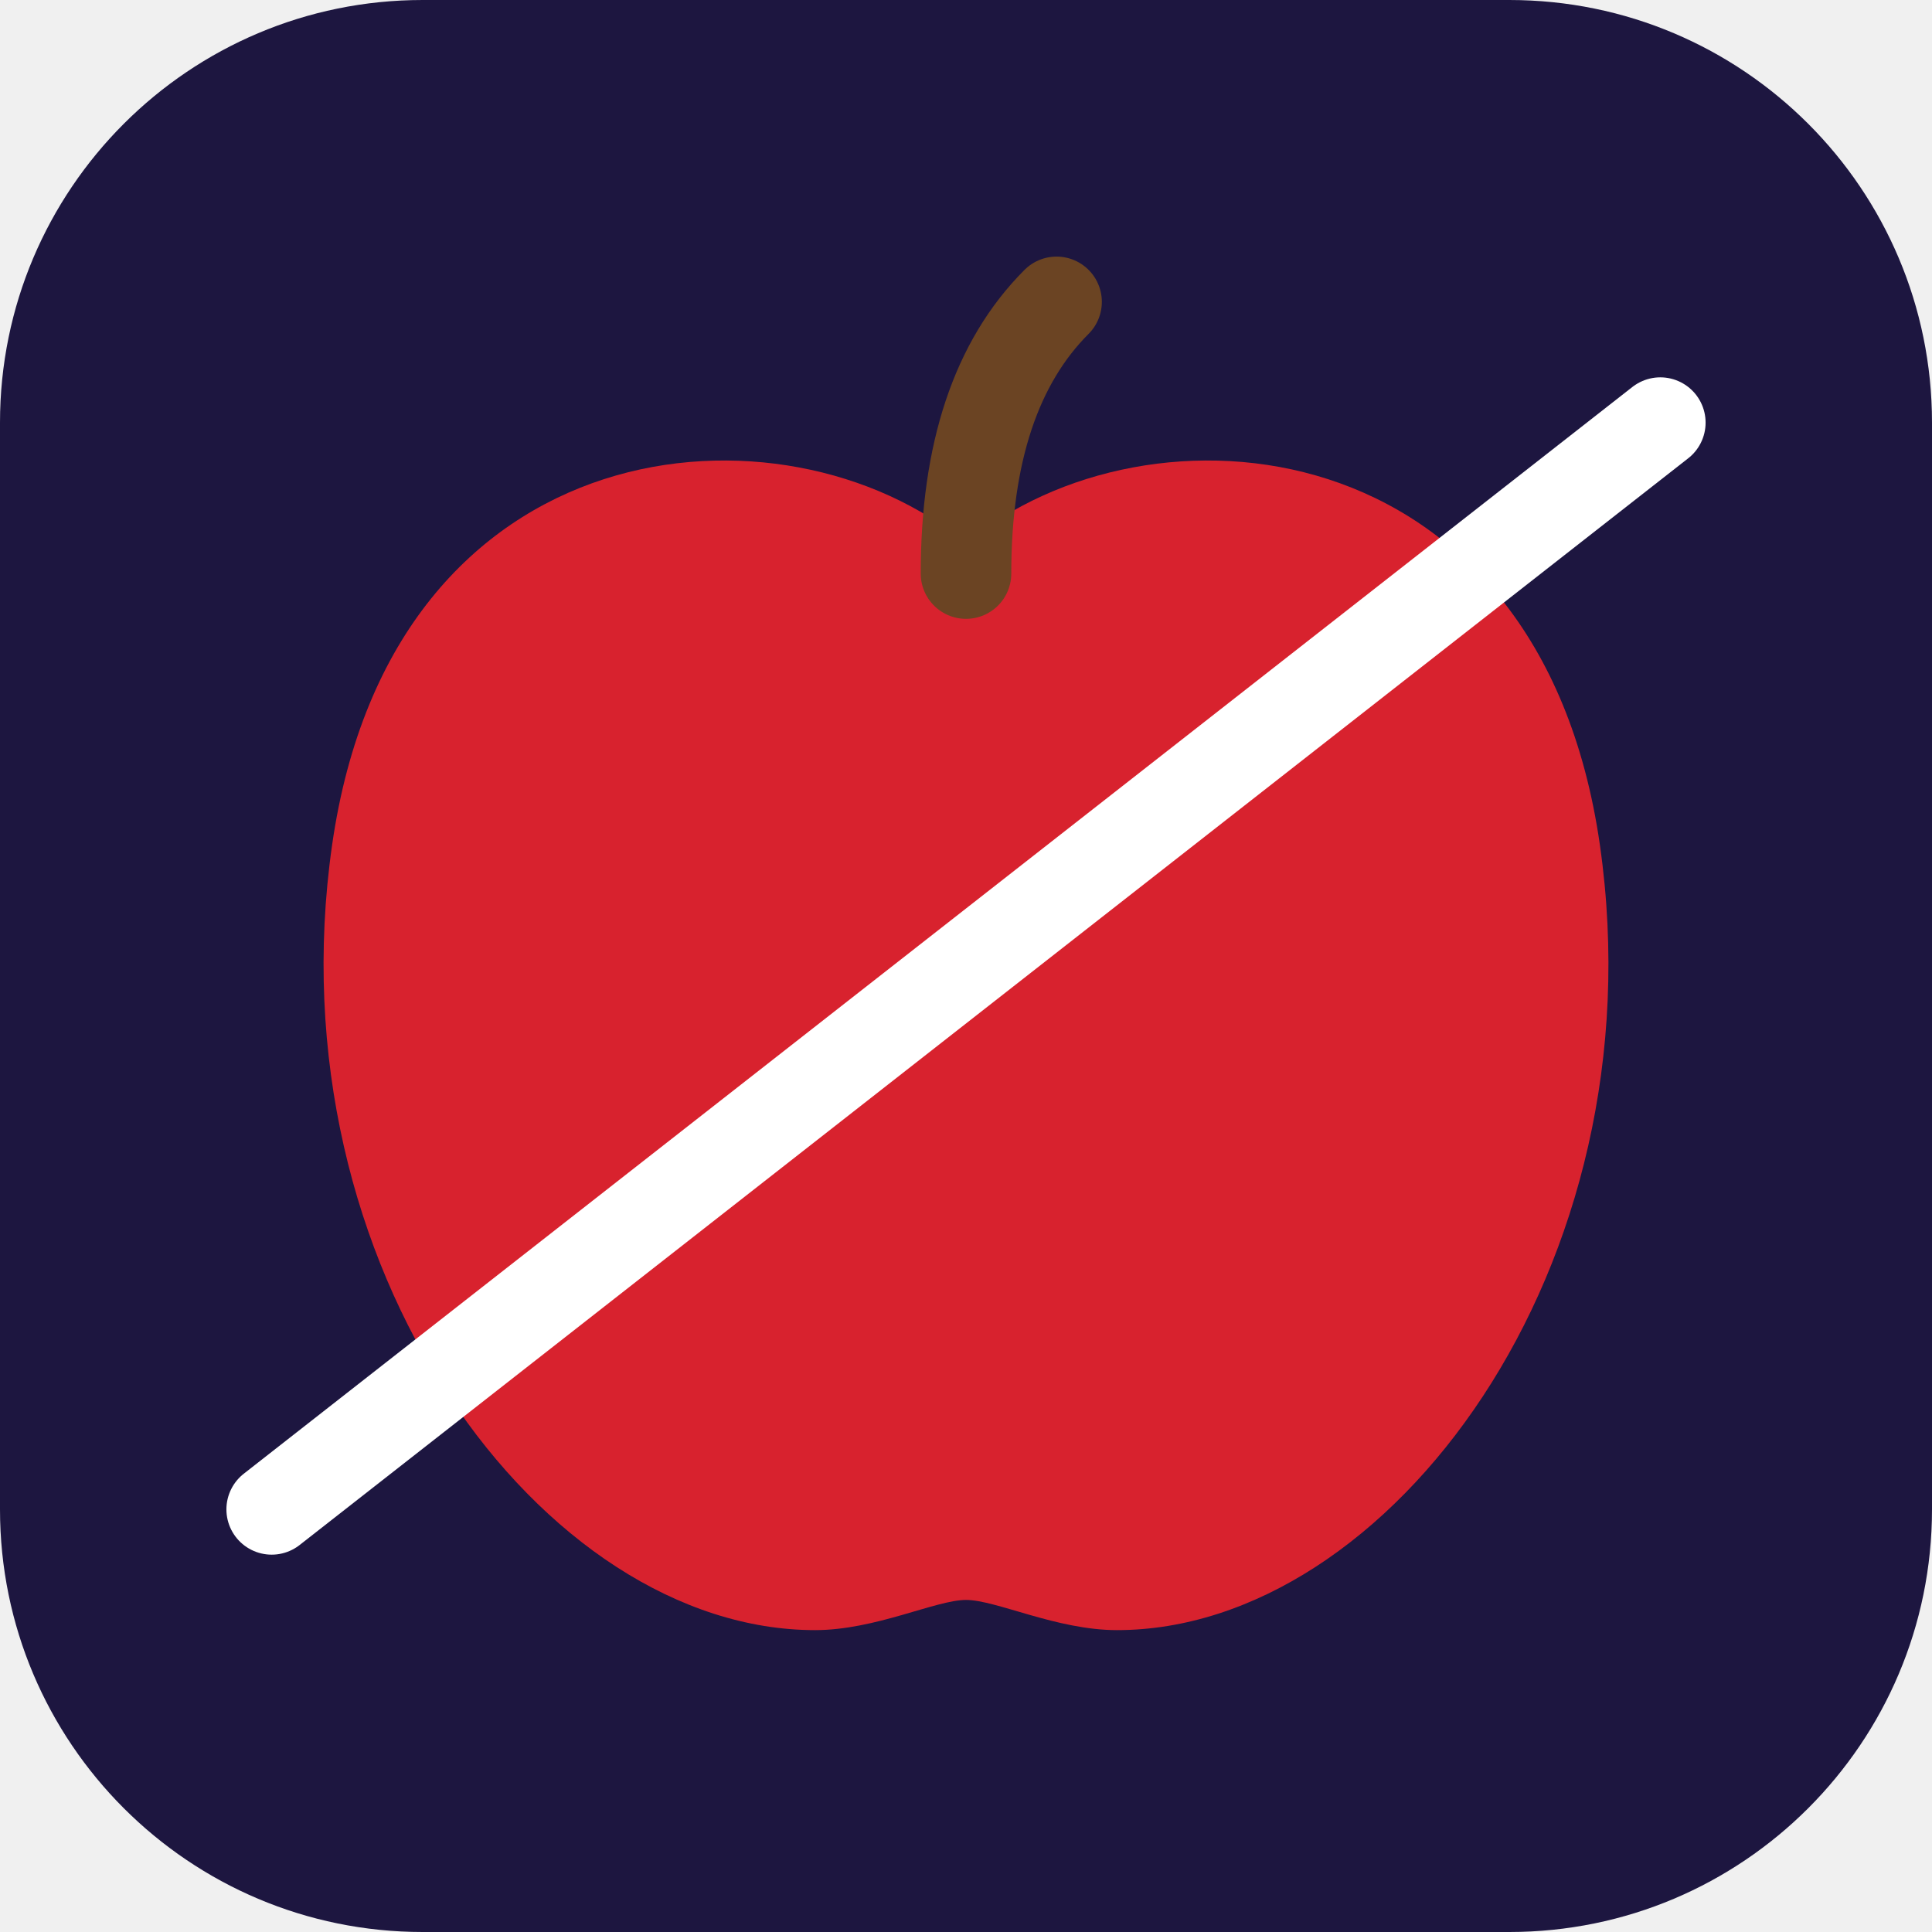
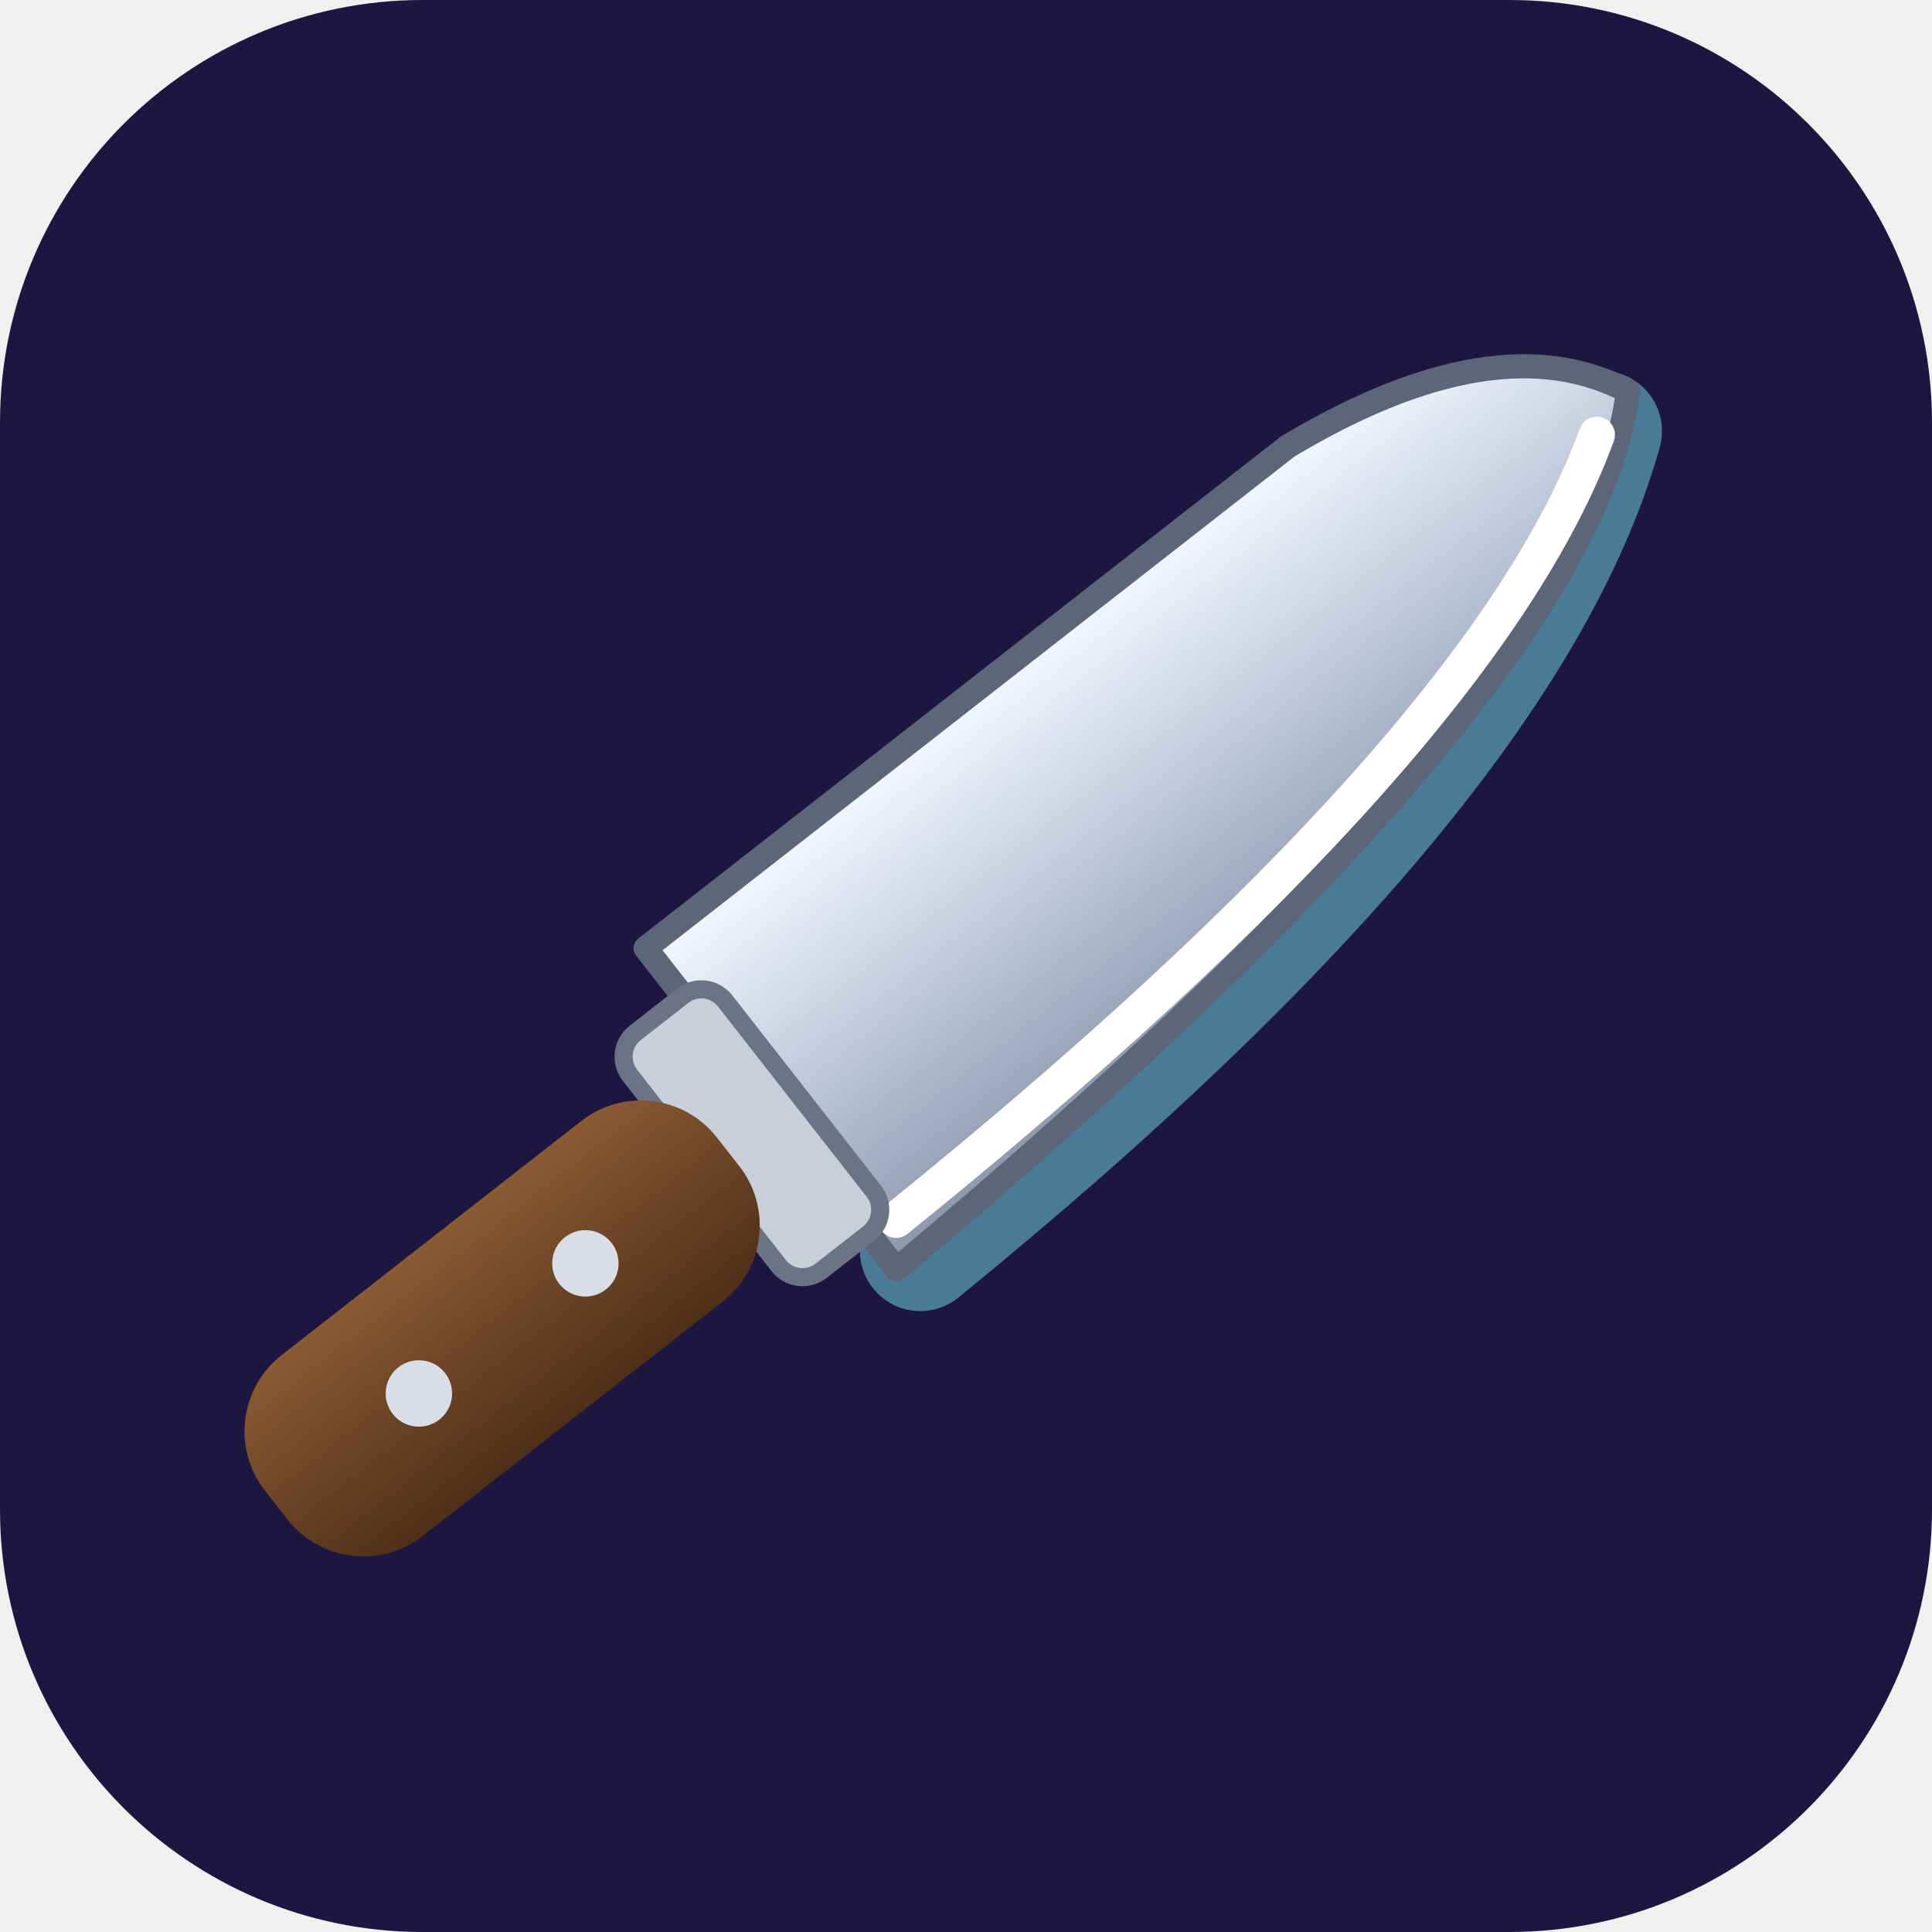
<svg xmlns="http://www.w3.org/2000/svg" viewBox="0 0 64 64">
+   <defs>
+     <linearGradient id="blade" x1="0" y1="0" x2="0" y2="1">
+       <stop offset="0" stop-color="#f4f7ff" />
+       <stop offset="0.55" stop-color="#b9c3d6" />
+       <stop offset="1" stop-color="#8b96ab" />
+     </linearGradient>
+     <linearGradient id="handle" x1="0" y1="0" x2="0" y2="1">
+       <stop offset="0" stop-color="#8a5a34" />
+       <stop offset="1" stop-color="#4e2f18" />
+     </linearGradient>
+   </defs>
  <rect width="64" height="64" rx="14" fill="#1d1640" />
-   <path d="M32 18c-6-5-19-4-21 10-2 14 7 26 16 26 2 0 4-1 5-1s3 1 5 1c9 0 18-12 16-26-2-14-15-15-21-10z" fill="#d8222e" />
-   <path d="M32 19c0-4 1-7 3-9" stroke="#6b4423" stroke-width="3" fill="none" stroke-linecap="round" />
-   <path d="M9 50L55 14" stroke="#fff" stroke-width="3" stroke-linecap="round" />
+   <g transform="rotate(-38 32 32)">
+     <path d="M25 38.5 Q50 38 59.5 31" stroke="#7ff3ff" stroke-width="4" fill="none" stroke-linecap="round" opacity="0.45" />
+     <path d="M24 25 L51 25 Q59 26 61 30.5 Q54 37.5 24 38.5 Z" fill="url(#blade)" stroke="#5d6578" stroke-width="0.8" stroke-linejoin="round" />
+     <path d="M25 37.2 Q50 36.8 59.3 31" stroke="#ffffff" stroke-width="1.2" fill="none" stroke-linecap="round" />
+     <rect x="21" y="27" width="4" height="10" rx="1" fill="#c9ced8" stroke="#6b7385" stroke-width="0.6" />
+     <rect x="3" y="28.2" width="19" height="7.6" rx="3.2" fill="url(#handle)" />
+     <circle cx="9" cy="32" r="1.1" fill="#d9dde6" />
+     <circle cx="16" cy="32" r="1.1" fill="#d9dde6" />
+   </g>
</svg>
